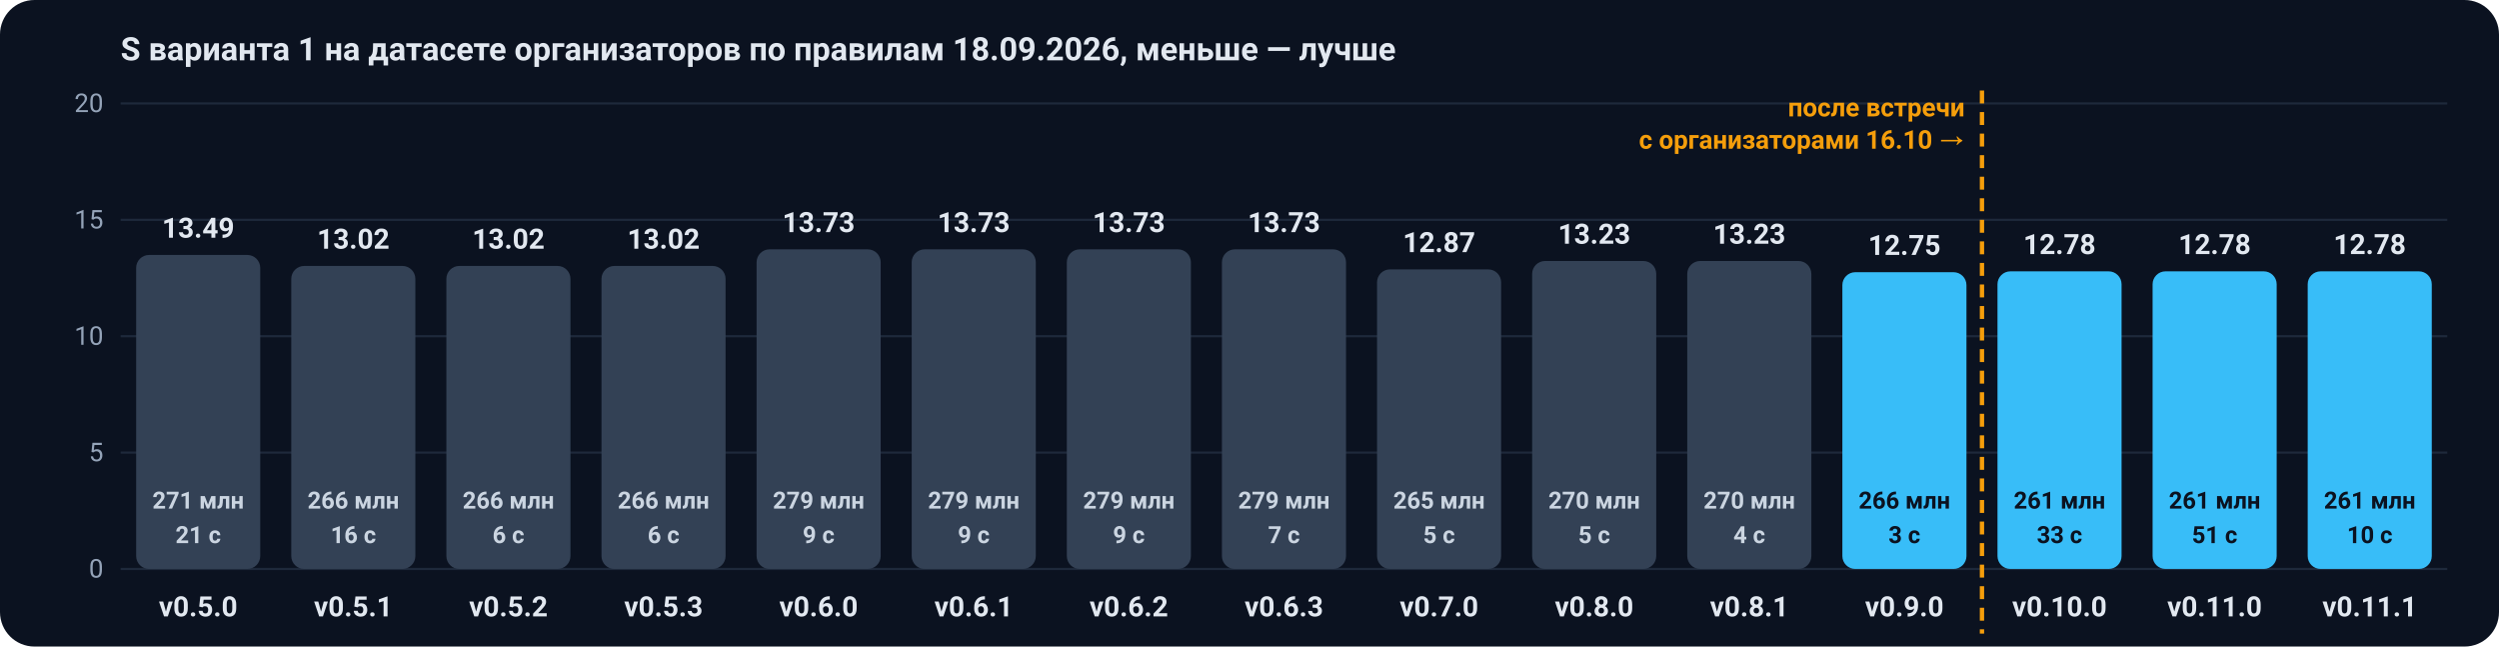
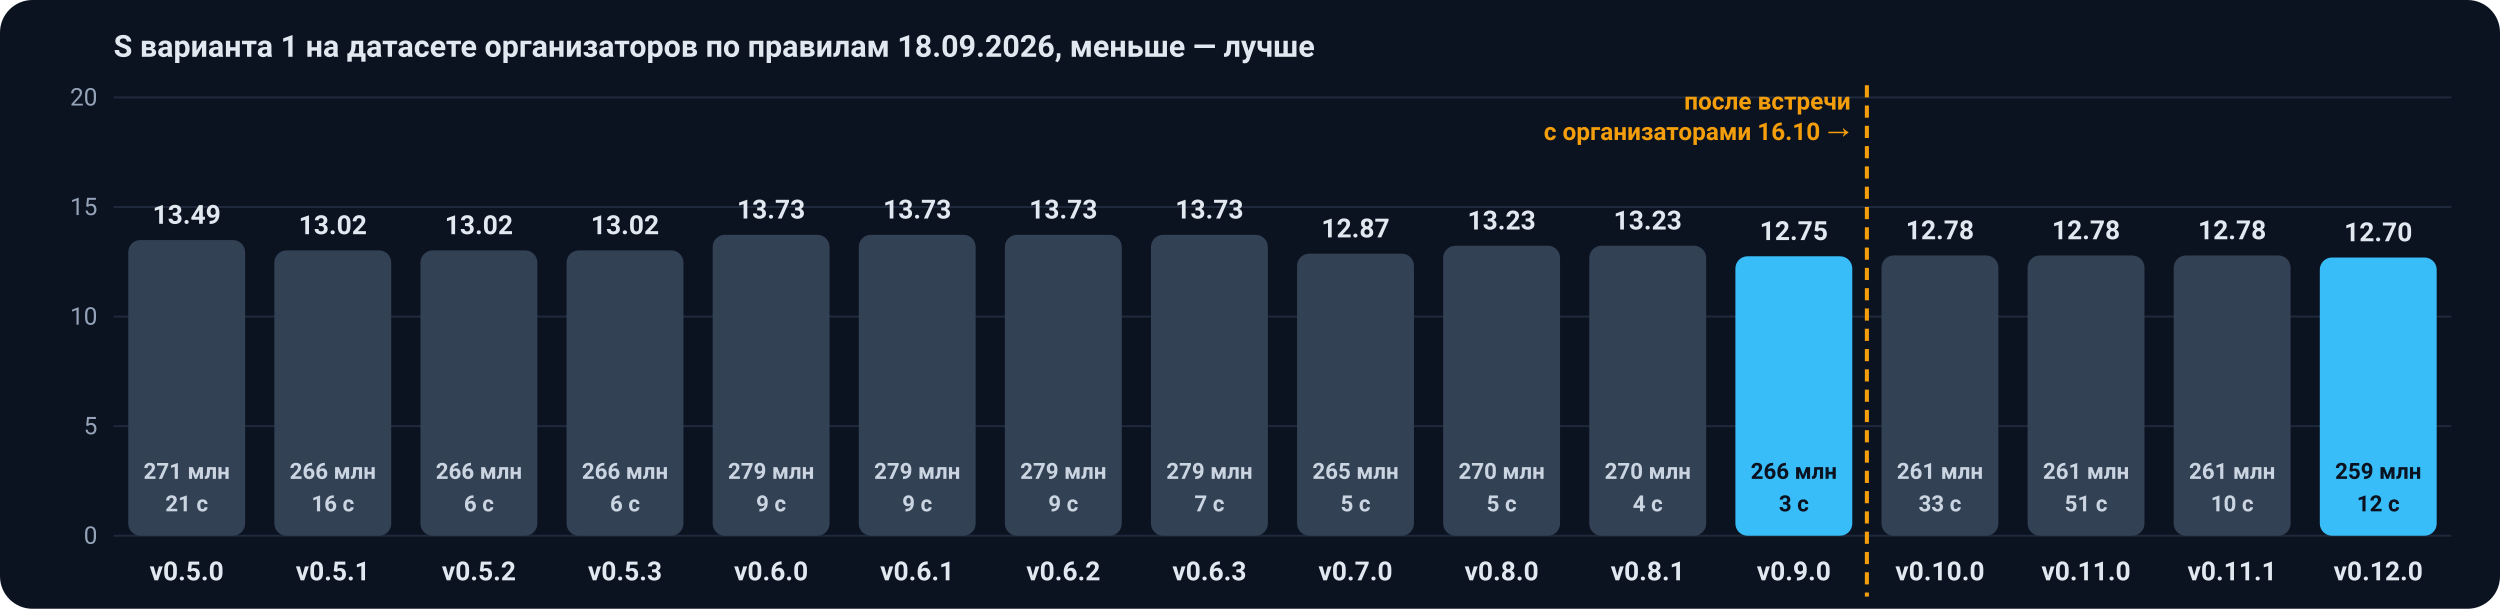
- <svg xmlns="http://www.w3.org/2000/svg" viewBox="0 0 1160 300" width="1160" height="300" role="img" aria-label="S варианта 1 на датасете организаторов по версиям с правил 18.09.2026">
+ <svg xmlns="http://www.w3.org/2000/svg" viewBox="0 0 1232 300" width="1232" height="300" role="img" aria-label="S варианта 1 на датасете организаторов по версиям с правил 18.09.2026">
  <style>.a{font:12px -apple-system,Segoe UI,Roboto,Helvetica,Arial,sans-serif;fill:#94a3b8}.l{font:600 13px -apple-system,Segoe UI,Roboto,Helvetica,Arial,sans-serif;fill:#e2e8f0}.v{font:600 13px -apple-system,Segoe UI,Roboto,Helvetica,Arial,sans-serif;fill:#e2e8f0}.i{font:600 11px -apple-system,Segoe UI,Roboto,Helvetica,Arial,sans-serif}.h{font:600 15px -apple-system,Segoe UI,Roboto,Helvetica,Arial,sans-serif;fill:#e2e8f0}.m{font:600 12px -apple-system,Segoe UI,Roboto,Helvetica,Arial,sans-serif;fill:#f59e0b}</style>
-   <rect width="1160" height="300" rx="16" fill="#0b1220" />
+   <rect width="1232" height="300" rx="16" fill="#0b1220" />
  <text x="56" y="28" class="h">S варианта 1 на датасете организаторов по правилам 18.09.2026, меньше — лучше</text>
-   <line x1="56" y1="48.0" x2="1136" y2="48.0" stroke="#1e293b" />
+   <line x1="56" y1="48.0" x2="1208" y2="48.0" stroke="#1e293b" />
  <text x="48" y="52.0" class="a" text-anchor="end">20</text>
-   <line x1="56" y1="102.0" x2="1136" y2="102.0" stroke="#1e293b" />
+   <line x1="56" y1="102.0" x2="1208" y2="102.0" stroke="#1e293b" />
  <text x="48" y="106.0" class="a" text-anchor="end">15</text>
-   <line x1="56" y1="156.0" x2="1136" y2="156.0" stroke="#1e293b" />
+   <line x1="56" y1="156.0" x2="1208" y2="156.0" stroke="#1e293b" />
  <text x="48" y="160.0" class="a" text-anchor="end">10</text>
-   <line x1="56" y1="210.0" x2="1136" y2="210.0" stroke="#1e293b" />
+   <line x1="56" y1="210.0" x2="1208" y2="210.0" stroke="#1e293b" />
  <text x="48" y="214.0" class="a" text-anchor="end">5</text>
-   <line x1="56" y1="264.0" x2="1136" y2="264.0" stroke="#1e293b" />
+   <line x1="56" y1="264.0" x2="1208" y2="264.0" stroke="#1e293b" />
  <text x="48" y="268.0" class="a" text-anchor="end">0</text>
  <line x1="920.0" y1="42" x2="920.0" y2="294" stroke="#f59e0b" stroke-width="2" stroke-dasharray="6 4" />
  <text x="912.0" y="54" class="m" text-anchor="end">после встречи</text>
  <text x="912.0" y="69" class="m" text-anchor="end">с организаторами 16.10 →</text>
  <rect x="63.2" y="118.3" width="57.6" height="145.7" rx="6" fill="#334155" />
  <text x="92.0" y="110.3" class="v" text-anchor="middle">13.49</text>
  <text x="92.0" y="236.0" class="i" fill="#cbd5e1" text-anchor="middle">271 млн</text>
  <text x="92.0" y="252.0" class="i" fill="#cbd5e1" text-anchor="middle">21 с</text>
  <text x="92.0" y="286.0" class="l" text-anchor="middle">v0.5.0</text>
  <rect x="135.2" y="123.4" width="57.6" height="140.6" rx="6" fill="#334155" />
  <text x="164.0" y="115.4" class="v" text-anchor="middle">13.02</text>
  <text x="164.0" y="236.0" class="i" fill="#cbd5e1" text-anchor="middle">266 млн</text>
  <text x="164.0" y="252.0" class="i" fill="#cbd5e1" text-anchor="middle">16 с</text>
  <text x="164.0" y="286.0" class="l" text-anchor="middle">v0.5.1</text>
  <rect x="207.2" y="123.4" width="57.6" height="140.6" rx="6" fill="#334155" />
  <text x="236.0" y="115.4" class="v" text-anchor="middle">13.02</text>
  <text x="236.0" y="236.0" class="i" fill="#cbd5e1" text-anchor="middle">266 млн</text>
  <text x="236.0" y="252.0" class="i" fill="#cbd5e1" text-anchor="middle">6 с</text>
  <text x="236.0" y="286.0" class="l" text-anchor="middle">v0.5.2</text>
  <rect x="279.2" y="123.4" width="57.6" height="140.6" rx="6" fill="#334155" />
  <text x="308.0" y="115.4" class="v" text-anchor="middle">13.02</text>
  <text x="308.0" y="236.0" class="i" fill="#cbd5e1" text-anchor="middle">266 млн</text>
  <text x="308.0" y="252.0" class="i" fill="#cbd5e1" text-anchor="middle">6 с</text>
  <text x="308.0" y="286.0" class="l" text-anchor="middle">v0.5.3</text>
  <rect x="351.2" y="115.7" width="57.6" height="148.3" rx="6" fill="#334155" />
  <text x="380.0" y="107.7" class="v" text-anchor="middle">13.73</text>
  <text x="380.0" y="236.0" class="i" fill="#cbd5e1" text-anchor="middle">279 млн</text>
  <text x="380.0" y="252.0" class="i" fill="#cbd5e1" text-anchor="middle">9 с</text>
  <text x="380.0" y="286.0" class="l" text-anchor="middle">v0.6.0</text>
  <rect x="423.2" y="115.7" width="57.6" height="148.3" rx="6" fill="#334155" />
  <text x="452.0" y="107.7" class="v" text-anchor="middle">13.73</text>
  <text x="452.0" y="236.0" class="i" fill="#cbd5e1" text-anchor="middle">279 млн</text>
  <text x="452.0" y="252.0" class="i" fill="#cbd5e1" text-anchor="middle">9 с</text>
  <text x="452.0" y="286.0" class="l" text-anchor="middle">v0.6.1</text>
  <rect x="495.2" y="115.7" width="57.6" height="148.3" rx="6" fill="#334155" />
  <text x="524.0" y="107.7" class="v" text-anchor="middle">13.73</text>
  <text x="524.0" y="236.0" class="i" fill="#cbd5e1" text-anchor="middle">279 млн</text>
  <text x="524.0" y="252.0" class="i" fill="#cbd5e1" text-anchor="middle">9 с</text>
  <text x="524.0" y="286.0" class="l" text-anchor="middle">v0.6.2</text>
  <rect x="567.2" y="115.7" width="57.6" height="148.3" rx="6" fill="#334155" />
  <text x="596.0" y="107.7" class="v" text-anchor="middle">13.73</text>
  <text x="596.0" y="236.0" class="i" fill="#cbd5e1" text-anchor="middle">279 млн</text>
  <text x="596.0" y="252.0" class="i" fill="#cbd5e1" text-anchor="middle">7 с</text>
  <text x="596.0" y="286.0" class="l" text-anchor="middle">v0.6.3</text>
  <rect x="639.2" y="125.0" width="57.6" height="139.0" rx="6" fill="#334155" />
  <text x="668.0" y="117.0" class="v" text-anchor="middle">12.87</text>
  <text x="668.0" y="236.0" class="i" fill="#cbd5e1" text-anchor="middle">265 млн</text>
  <text x="668.0" y="252.0" class="i" fill="#cbd5e1" text-anchor="middle">5 с</text>
  <text x="668.0" y="286.0" class="l" text-anchor="middle">v0.7.0</text>
  <rect x="711.2" y="121.1" width="57.6" height="142.9" rx="6" fill="#334155" />
  <text x="740.0" y="113.1" class="v" text-anchor="middle">13.23</text>
  <text x="740.0" y="236.0" class="i" fill="#cbd5e1" text-anchor="middle">270 млн</text>
  <text x="740.0" y="252.0" class="i" fill="#cbd5e1" text-anchor="middle">5 с</text>
  <text x="740.0" y="286.0" class="l" text-anchor="middle">v0.8.0</text>
  <rect x="783.2" y="121.1" width="57.6" height="142.9" rx="6" fill="#334155" />
  <text x="812.0" y="113.1" class="v" text-anchor="middle">13.23</text>
  <text x="812.0" y="236.0" class="i" fill="#cbd5e1" text-anchor="middle">270 млн</text>
  <text x="812.0" y="252.0" class="i" fill="#cbd5e1" text-anchor="middle">4 с</text>
  <text x="812.0" y="286.0" class="l" text-anchor="middle">v0.8.1</text>
  <rect x="855.2" y="126.3" width="57.6" height="137.7" rx="6" fill="#38bdf8" />
  <text x="884.0" y="118.3" class="v" text-anchor="middle">12.75</text>
  <text x="884.0" y="236.0" class="i" fill="#0b1220" text-anchor="middle">266 млн</text>
  <text x="884.0" y="252.0" class="i" fill="#0b1220" text-anchor="middle">3 с</text>
  <text x="884.0" y="286.0" class="l" text-anchor="middle">v0.9.0</text>
-   <rect x="927.2" y="125.9" width="57.6" height="138.1" rx="6" fill="#38bdf8" />
+   <rect x="927.2" y="125.9" width="57.6" height="138.1" rx="6" fill="#334155" />
  <text x="956.0" y="117.9" class="v" text-anchor="middle">12.78</text>
-   <text x="956.0" y="236.0" class="i" fill="#0b1220" text-anchor="middle">261 млн</text>
-   <text x="956.0" y="252.0" class="i" fill="#0b1220" text-anchor="middle">33 с</text>
+   <text x="956.0" y="236.0" class="i" fill="#cbd5e1" text-anchor="middle">261 млн</text>
+   <text x="956.0" y="252.0" class="i" fill="#cbd5e1" text-anchor="middle">33 с</text>
  <text x="956.0" y="286.0" class="l" text-anchor="middle">v0.10.0</text>
-   <rect x="999.2" y="125.9" width="57.6" height="138.1" rx="6" fill="#38bdf8" />
+   <rect x="999.2" y="125.9" width="57.6" height="138.1" rx="6" fill="#334155" />
  <text x="1028.0" y="117.9" class="v" text-anchor="middle">12.78</text>
-   <text x="1028.0" y="236.0" class="i" fill="#0b1220" text-anchor="middle">261 млн</text>
-   <text x="1028.0" y="252.0" class="i" fill="#0b1220" text-anchor="middle">51 с</text>
+   <text x="1028.0" y="236.0" class="i" fill="#cbd5e1" text-anchor="middle">261 млн</text>
+   <text x="1028.0" y="252.0" class="i" fill="#cbd5e1" text-anchor="middle">51 с</text>
  <text x="1028.0" y="286.0" class="l" text-anchor="middle">v0.11.0</text>
-   <rect x="1071.2" y="125.9" width="57.6" height="138.1" rx="6" fill="#38bdf8" />
+   <rect x="1071.2" y="125.9" width="57.6" height="138.1" rx="6" fill="#334155" />
  <text x="1100.0" y="117.9" class="v" text-anchor="middle">12.78</text>
-   <text x="1100.0" y="236.0" class="i" fill="#0b1220" text-anchor="middle">261 млн</text>
-   <text x="1100.0" y="252.0" class="i" fill="#0b1220" text-anchor="middle">10 с</text>
+   <text x="1100.0" y="236.0" class="i" fill="#cbd5e1" text-anchor="middle">261 млн</text>
+   <text x="1100.0" y="252.0" class="i" fill="#cbd5e1" text-anchor="middle">10 с</text>
  <text x="1100.0" y="286.0" class="l" text-anchor="middle">v0.11.1</text>
+   <rect x="1143.2" y="126.9" width="57.6" height="137.1" rx="6" fill="#38bdf8" />
+   <text x="1172.0" y="118.9" class="v" text-anchor="middle">12.70</text>
+   <text x="1172.0" y="236.0" class="i" fill="#0b1220" text-anchor="middle">259 млн</text>
+   <text x="1172.0" y="252.0" class="i" fill="#0b1220" text-anchor="middle">12 с</text>
+   <text x="1172.0" y="286.0" class="l" text-anchor="middle">v0.12.0</text>
</svg>
